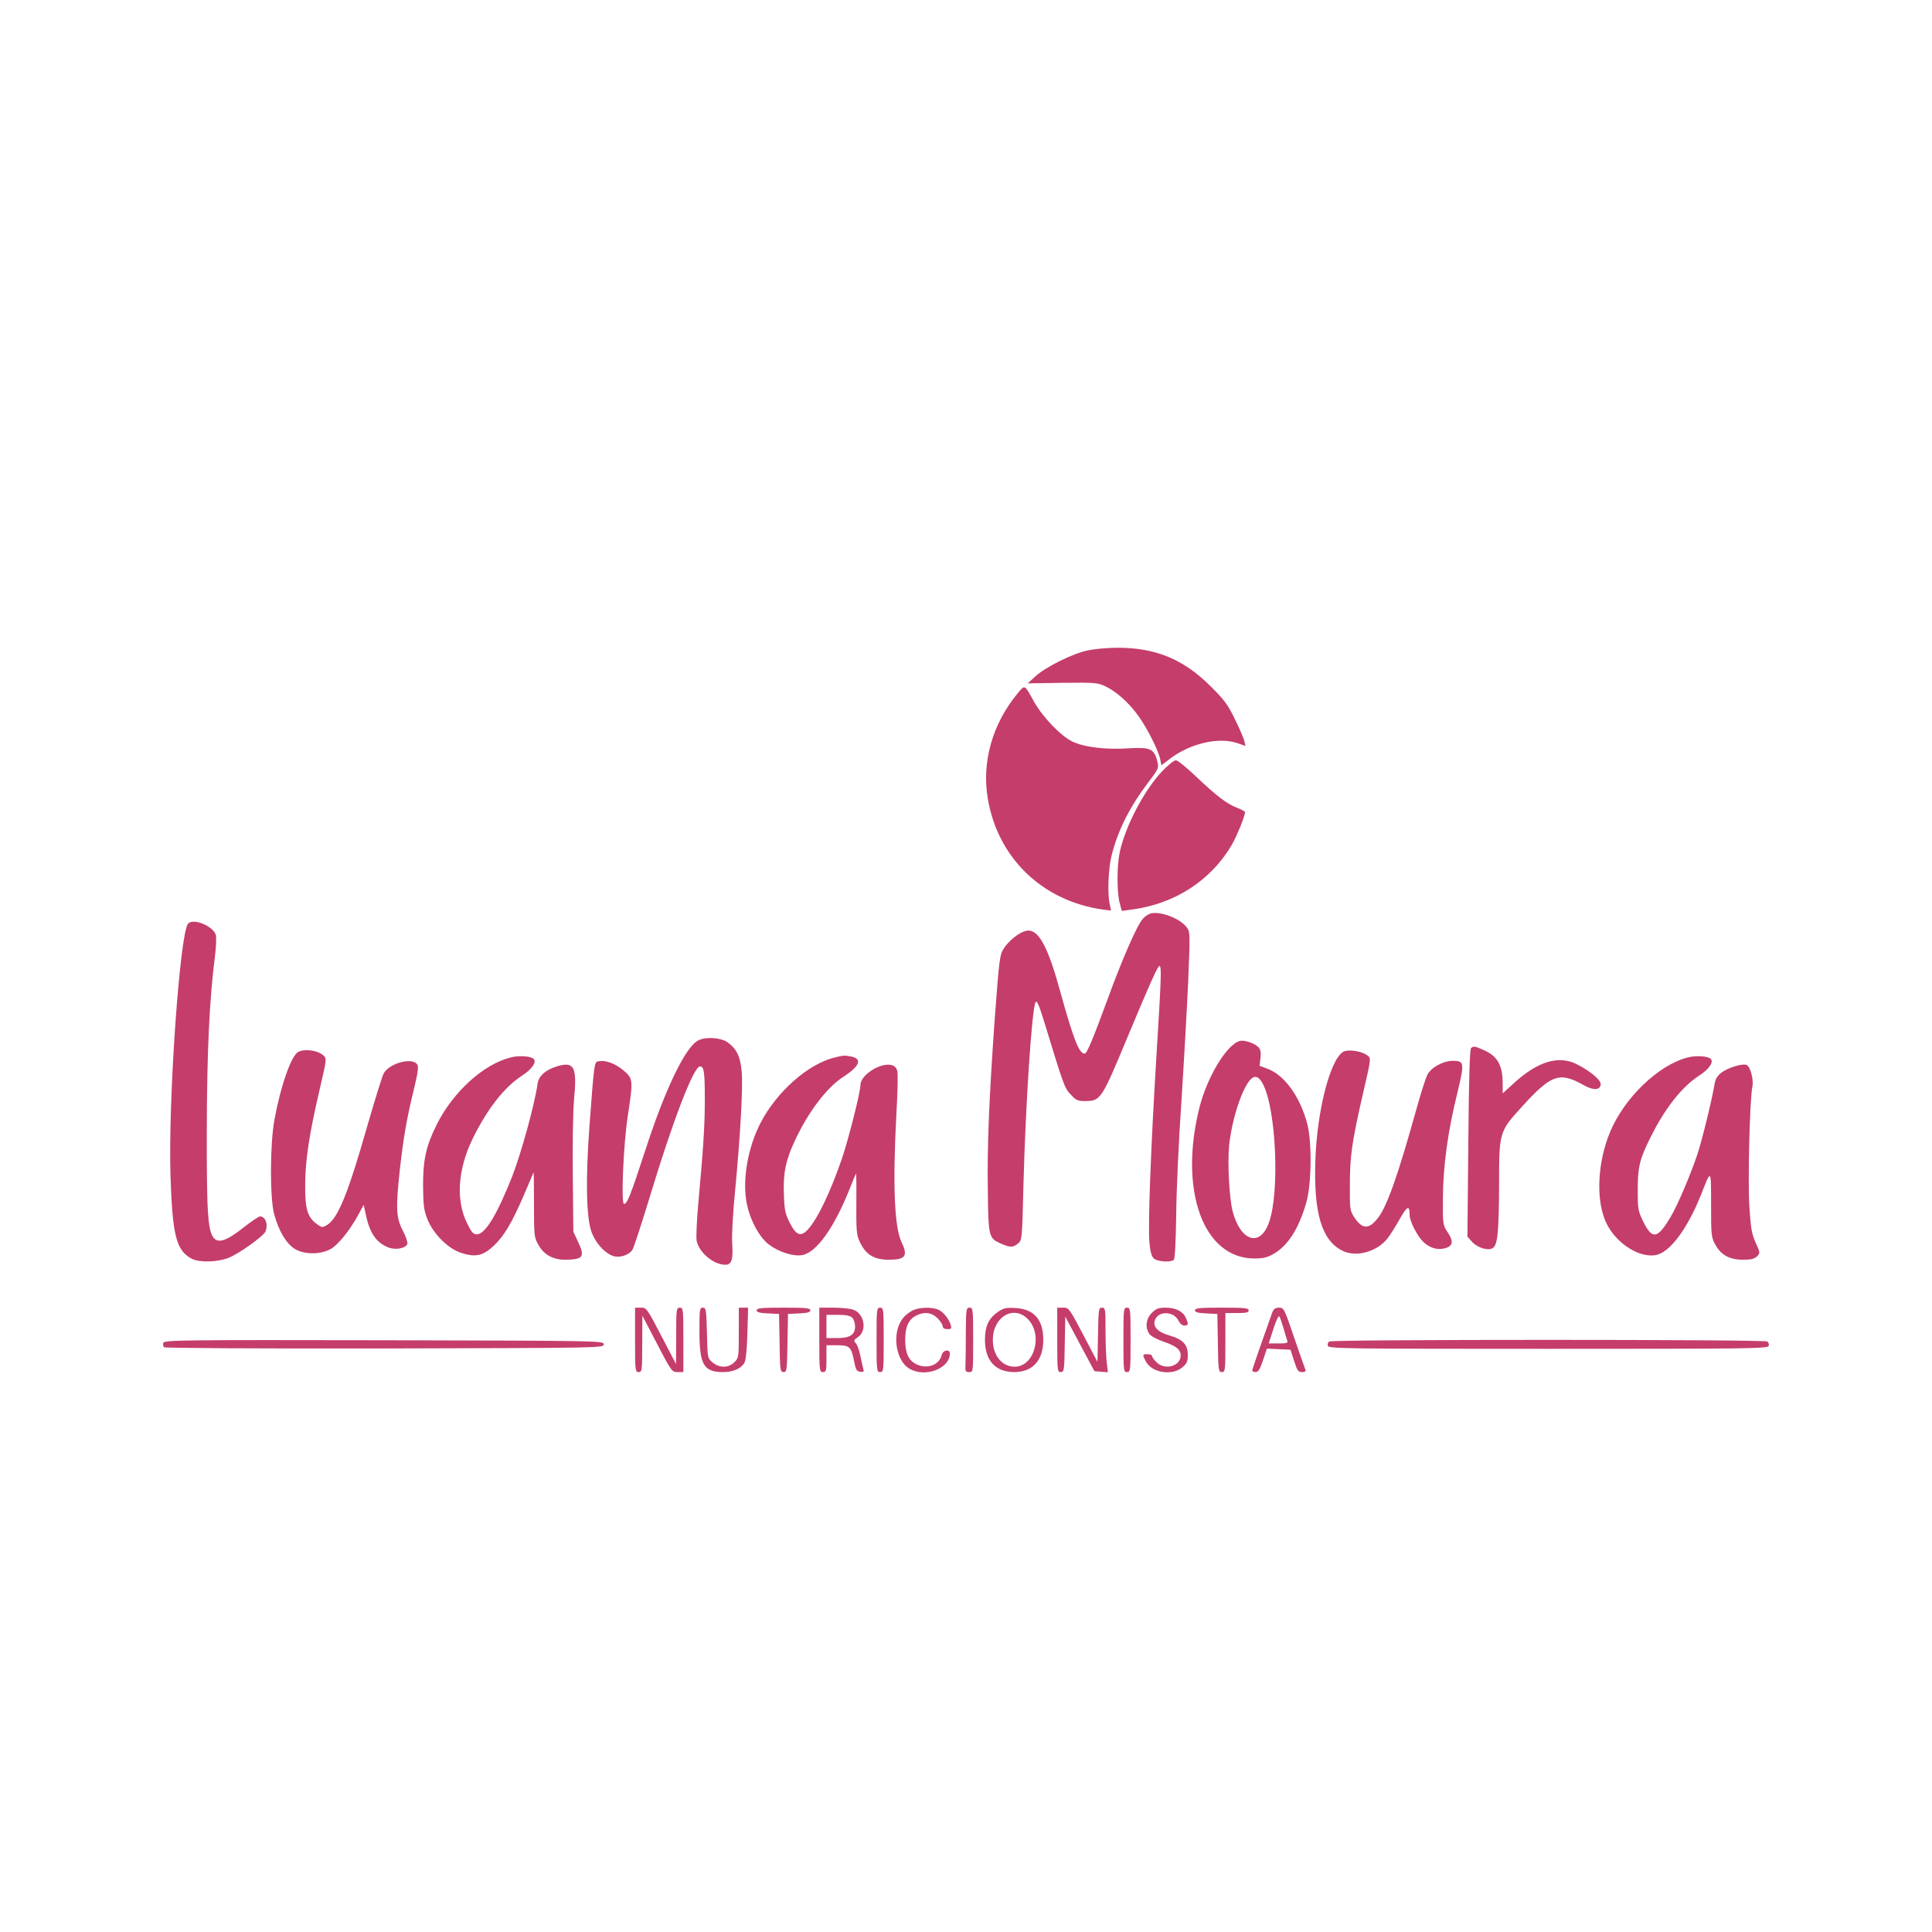
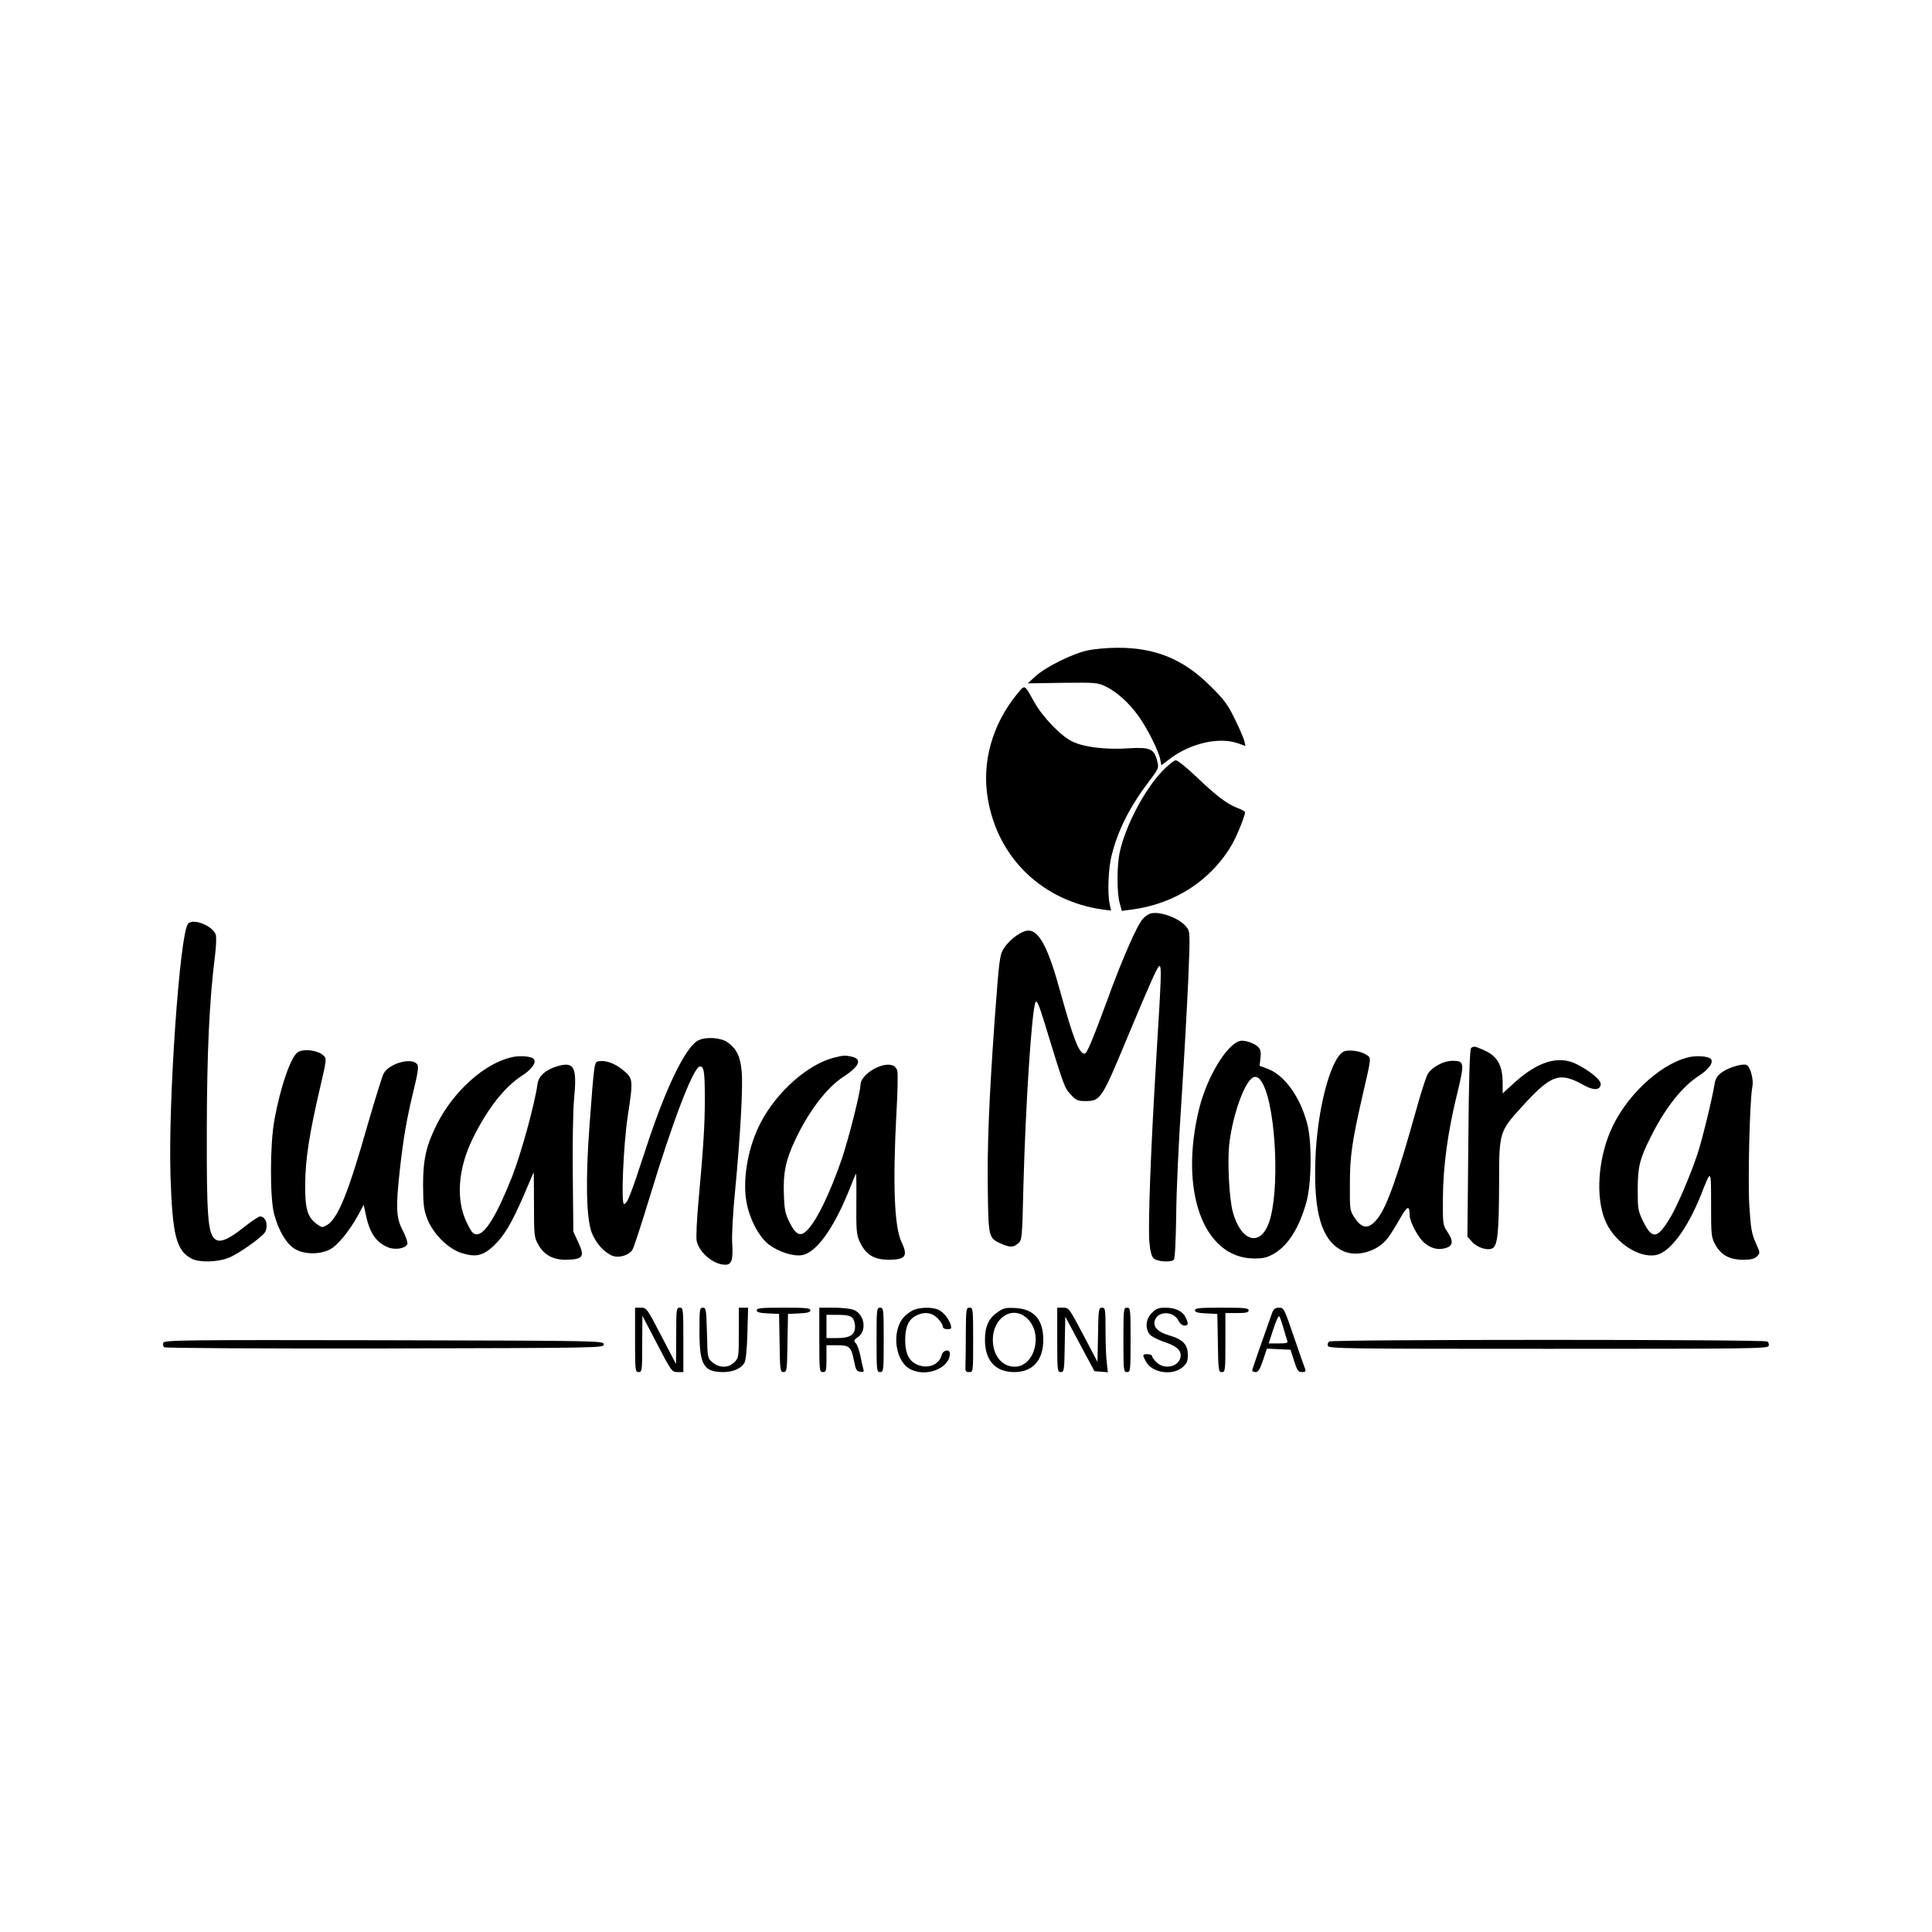
<svg xmlns="http://www.w3.org/2000/svg" version="1.0" width="1080pt" height="1080pt" viewBox="0 0 1080 1080" preserveAspectRatio="xMidYMid meet">
-   <g transform="translate(0,1080) scale(0.1,-0.1)" fill="#c53d6a" stroke="none">
+   <g transform="translate(0,1080) scale(0.1,-0.1)" fill="#000000" stroke="none">
    <path d="M6080 7164 c-83 -17 -232 -91 -290 -143 l-45 -41 195 3 c186 2 197 1 242 -21 63 -31 130 -92 183 -166 50 -70 112 -194 121 -242 l6 -32 46 35 c115 88 276 125 382 88 l42 -15 -6 28 c-4 15 -27 70 -53 122 -39 81 -60 109 -137 185 -151 151 -309 215 -521 214 -55 0 -129 -7 -165 -15z" />
    <path d="M5687 6922 c-140 -170 -200 -383 -165 -587 56 -333 307 -573 646 -620 l43 -5 -8 37 c-13 60 -7 202 11 271 36 143 101 271 206 410 59 78 59 79 48 121 -17 65 -40 75 -156 68 -130 -9 -252 6 -318 38 -64 31 -166 137 -214 223 -55 99 -50 96 -93 44z" />
    <path d="M6495 6487 c-100 -106 -204 -305 -236 -452 -16 -76 -16 -227 0 -283 l12 -44 52 7 c244 31 449 164 566 368 27 48 71 157 71 177 0 4 -20 15 -44 24 -58 22 -120 70 -233 178 -51 48 -100 88 -110 88 -10 0 -45 -28 -78 -63z" />
    <path d="M6425 5691 c-11 -5 -28 -17 -37 -28 -32 -35 -116 -227 -198 -453 -82 -222 -114 -300 -127 -300 -31 0 -62 80 -137 350 -64 234 -114 332 -172 338 -36 4 -105 -44 -140 -96 -26 -37 -28 -57 -54 -407 -31 -436 -42 -705 -38 -950 3 -258 5 -266 71 -296 53 -23 69 -24 98 0 22 18 23 22 30 322 12 456 47 990 68 1027 7 12 19 -16 46 -103 113 -369 115 -376 150 -413 30 -33 39 -37 83 -37 84 0 91 11 233 353 128 307 171 402 180 402 13 0 11 -56 -16 -495 -32 -520 -48 -950 -40 -1047 5 -55 12 -81 25 -93 20 -18 96 -23 112 -7 6 6 11 106 13 248 1 132 14 417 29 634 14 217 31 520 38 673 11 269 11 278 -8 303 -39 53 -160 96 -209 75z" />
    <path d="M1051 5636 c-46 -56 -111 -985 -98 -1406 11 -339 32 -421 120 -467 42 -21 142 -19 203 5 56 21 198 122 208 148 16 41 0 84 -31 84 -7 0 -47 -27 -88 -59 -90 -72 -138 -91 -165 -66 -38 34 -45 132 -44 605 1 437 14 724 45 970 7 52 9 107 6 122 -13 51 -128 98 -156 64z" />
    <path d="M3903 4984 c-71 -36 -184 -270 -294 -609 -86 -263 -103 -305 -121 -305 -17 0 -3 331 21 490 31 200 30 211 -21 254 -45 39 -99 60 -138 54 -29 -4 -27 7 -55 -364 -22 -298 -18 -514 13 -595 24 -60 70 -111 116 -129 37 -14 91 3 111 33 8 12 52 148 99 302 126 416 241 716 277 723 24 4 29 -26 29 -184 0 -145 -8 -268 -36 -576 -9 -97 -13 -193 -10 -213 13 -66 94 -135 161 -135 35 0 44 28 38 120 -3 41 4 172 16 290 30 317 45 585 37 672 -8 83 -28 124 -78 161 -37 27 -122 33 -165 11z" />
    <path d="M6931 4981 c-73 -19 -182 -199 -226 -372 -116 -463 21 -842 305 -844 53 0 73 5 112 27 79 47 139 141 180 285 30 103 33 341 5 443 -40 150 -126 269 -220 305 l-46 17 5 42 c4 26 1 47 -8 58 -18 24 -79 46 -107 39z m130 -243 c73 -143 93 -602 33 -771 -49 -140 -158 -108 -203 60 -19 71 -30 271 -20 371 15 141 69 310 117 365 25 29 50 21 73 -25z" />
    <path d="M8224 4942 c-8 -5 -13 -162 -16 -531 l-5 -524 26 -29 c31 -34 92 -52 117 -34 26 19 33 92 34 356 0 293 1 294 129 435 164 180 209 195 346 118 52 -29 89 -28 93 4 4 24 -58 76 -136 115 -100 49 -214 15 -345 -103 l-67 -61 0 54 c0 104 -29 155 -108 189 -49 21 -52 22 -68 11z" />
    <path d="M1666 4919 c-39 -23 -98 -192 -132 -379 -25 -135 -26 -440 -1 -529 25 -91 65 -159 111 -190 52 -34 141 -36 201 -5 43 22 110 105 159 195 l29 54 12 -55 c21 -102 58 -156 125 -183 40 -16 97 -6 107 19 3 8 -8 43 -26 76 -37 72 -39 125 -16 338 20 179 39 289 77 444 23 94 29 133 21 145 -27 43 -158 8 -189 -51 -8 -16 -48 -145 -89 -286 -109 -384 -166 -523 -227 -560 -26 -15 -29 -15 -55 4 -55 40 -68 85 -67 224 1 140 23 282 83 539 37 160 38 163 19 181 -31 29 -107 39 -142 19z" />
    <path d="M7508 4920 c-73 -45 -146 -330 -155 -607 -10 -293 35 -446 150 -504 77 -40 199 -6 256 72 14 18 44 66 67 107 41 72 54 77 54 19 0 -34 44 -119 77 -150 37 -34 78 -46 120 -35 45 12 50 38 16 89 -28 42 -28 44 -27 193 1 179 28 374 81 588 40 166 39 178 -26 178 -54 0 -123 -38 -143 -80 -9 -19 -38 -109 -63 -200 -100 -359 -161 -532 -211 -597 -50 -66 -88 -66 -132 0 -26 40 -27 44 -26 186 0 157 11 235 70 494 52 225 51 212 20 232 -32 21 -105 30 -128 15z" />
    <path d="M2856 4889 c-152 -37 -322 -191 -414 -374 -60 -120 -77 -196 -77 -340 1 -113 4 -138 24 -190 34 -84 117 -167 193 -190 76 -24 118 -15 177 40 59 56 101 126 169 283 30 70 55 128 55 129 1 1 2 -80 2 -180 0 -176 1 -184 25 -226 31 -56 82 -83 150 -83 100 1 111 16 72 99 l-27 58 -3 310 c-2 179 1 361 7 430 17 177 2 210 -86 187 -69 -19 -111 -54 -118 -100 -16 -116 -92 -390 -141 -516 -86 -218 -152 -326 -199 -326 -19 0 -30 12 -55 64 -62 126 -51 298 30 466 82 169 179 293 278 357 56 36 83 76 65 94 -15 15 -82 20 -127 8z" />
    <path d="M4668 4889 c-150 -35 -328 -193 -418 -369 -66 -129 -97 -295 -80 -421 13 -100 69 -211 128 -256 56 -42 137 -68 187 -59 80 15 178 153 265 371 17 44 33 82 35 84 2 2 3 -73 2 -165 -1 -143 1 -175 16 -209 35 -79 82 -108 170 -107 90 1 103 22 67 98 -41 83 -50 327 -29 720 7 116 9 223 5 237 -4 17 -15 29 -32 33 -62 16 -174 -55 -174 -111 0 -40 -67 -304 -104 -413 -66 -191 -137 -338 -190 -395 -40 -43 -65 -33 -101 37 -26 52 -30 71 -33 161 -5 118 11 192 63 302 75 160 177 294 270 354 91 59 107 100 43 113 -36 7 -41 7 -90 -5z" />
    <path d="M9436 4889 c-163 -40 -356 -225 -436 -418 -67 -162 -79 -359 -30 -486 46 -122 185 -219 286 -201 79 15 176 145 254 340 56 143 55 144 55 -57 0 -175 1 -184 25 -227 32 -57 81 -83 157 -82 41 0 61 5 75 19 18 19 18 20 -8 77 -22 49 -27 79 -35 203 -9 142 2 599 17 669 8 39 -12 113 -33 121 -24 9 -103 -15 -140 -43 -23 -17 -34 -36 -38 -62 -14 -85 -69 -312 -97 -396 -39 -116 -108 -278 -148 -347 -73 -124 -103 -130 -152 -32 -32 65 -33 73 -33 183 0 127 11 172 73 295 80 161 175 281 270 342 56 36 83 76 65 94 -15 15 -82 20 -127 8z" />
    <path d="M3550 3310 c0 -173 1 -180 20 -180 19 0 20 7 20 158 l1 157 82 -157 c80 -154 83 -158 115 -158 l32 0 0 180 c0 173 -1 180 -20 180 -19 0 -20 -7 -20 -157 l-1 -158 -82 157 c-80 154 -83 158 -114 158 l-33 0 0 -180z" />
    <path d="M3910 3358 c0 -187 23 -228 133 -228 55 0 101 20 119 53 7 13 14 77 16 165 l4 142 -26 0 -26 0 0 -140 c0 -136 -1 -142 -25 -165 -32 -33 -84 -33 -122 -1 -28 24 -28 25 -31 165 -4 131 -5 141 -23 141 -18 0 -19 -9 -19 -132z" />
    <path d="M4230 3475 c0 -10 16 -15 63 -17 l62 -3 3 -162 c2 -154 4 -163 22 -163 18 0 20 9 22 163 l3 162 63 3 c46 2 62 7 62 17 0 13 -26 15 -150 15 -124 0 -150 -2 -150 -15z" />
    <path d="M4580 3310 c0 -173 1 -180 20 -180 18 0 20 7 20 75 l0 75 59 0 c70 0 79 -8 95 -87 9 -49 15 -59 34 -61 19 -3 23 0 18 15 -3 10 -10 42 -16 72 -6 30 -17 62 -25 71 -14 16 -13 19 9 34 55 35 39 133 -25 155 -18 6 -67 11 -110 11 l-79 0 0 -180z m184 124 c9 -8 16 -31 16 -49 0 -47 -29 -65 -102 -65 l-58 0 0 65 0 65 64 0 c45 0 69 -5 80 -16z" />
    <path d="M4900 3310 c0 -173 1 -180 20 -180 19 0 20 7 20 180 0 173 -1 180 -20 180 -19 0 -20 -7 -20 -180z" />
    <path d="M5095 3471 c-40 -24 -60 -49 -74 -90 -28 -85 0 -194 61 -231 87 -53 226 -2 228 83 0 28 -39 21 -46 -8 -14 -57 -84 -81 -144 -50 -41 21 -60 63 -60 135 0 72 19 114 60 135 46 24 87 19 121 -14 16 -16 29 -37 29 -45 0 -10 9 -16 26 -16 22 0 24 3 19 23 -10 33 -39 70 -66 84 -37 19 -119 16 -154 -6z" />
    <path d="M5399 3348 c0 -79 -1 -160 -2 -181 -2 -32 1 -37 21 -37 22 0 22 0 22 180 0 173 -1 180 -20 180 -19 0 -20 -7 -21 -142z" />
    <path d="M5581 3468 c-54 -36 -75 -81 -75 -158 0 -116 59 -180 164 -180 103 0 162 66 162 180 0 113 -51 172 -155 178 -52 3 -67 0 -96 -20z m164 -41 c87 -87 38 -267 -73 -267 -71 0 -122 63 -122 150 0 128 115 197 195 117z" />
    <path d="M5910 3310 c0 -173 1 -180 20 -180 18 0 20 8 22 155 l3 155 81 -152 82 -153 37 -3 38 -3 -6 53 c-4 29 -7 110 -7 181 0 120 -1 127 -20 127 -18 0 -20 -8 -22 -151 l-3 -152 -80 152 c-78 148 -80 151 -112 151 l-33 0 0 -180z" />
    <path d="M6280 3310 c0 -173 1 -180 20 -180 19 0 20 7 20 180 0 173 -1 180 -20 180 -19 0 -20 -7 -20 -180z" />
    <path d="M6439 3461 c-33 -33 -39 -82 -14 -118 8 -12 43 -30 76 -42 73 -24 99 -45 99 -78 0 -60 -88 -85 -135 -38 -14 13 -25 29 -25 35 0 5 -11 10 -25 10 -29 0 -30 -2 -10 -40 33 -64 147 -82 204 -34 26 22 31 33 31 70 0 58 -28 87 -104 109 -68 20 -95 52 -78 90 22 49 105 44 130 -8 8 -16 21 -27 33 -27 22 0 24 9 7 45 -16 35 -57 55 -113 55 -38 0 -52 -5 -76 -29z" />
    <path d="M6680 3475 c0 -10 16 -15 63 -17 l62 -3 3 -162 c2 -155 4 -163 22 -163 19 0 20 7 20 165 l0 165 65 0 c51 0 65 3 65 15 0 13 -23 15 -150 15 -124 0 -150 -2 -150 -15z" />
    <path d="M7112 3463 c-52 -145 -112 -317 -112 -324 0 -5 9 -9 19 -9 15 0 24 15 41 65 l22 66 66 -3 66 -3 20 -62 c17 -54 23 -63 44 -63 19 0 23 4 18 17 -4 9 -32 90 -63 180 -54 158 -56 163 -83 163 -21 0 -30 -7 -38 -27z m62 -85 c9 -32 19 -64 22 -73 5 -12 -4 -15 -49 -15 l-55 0 26 80 c14 44 29 76 33 72 4 -4 14 -33 23 -64z" />
    <path d="M913 3294 c-3 -8 -1 -20 4 -25 5 -5 482 -8 1234 -7 1216 3 1224 3 1224 23 0 20 -8 20 -1228 23 -1108 2 -1228 1 -1234 -14z" />
    <path d="M7431 3301 c-8 -5 -11 -16 -8 -25 6 -15 117 -16 1232 -16 1115 0 1226 1 1232 16 3 9 0 20 -8 25 -18 12 -2430 12 -2448 0z" />
  </g>
</svg>
